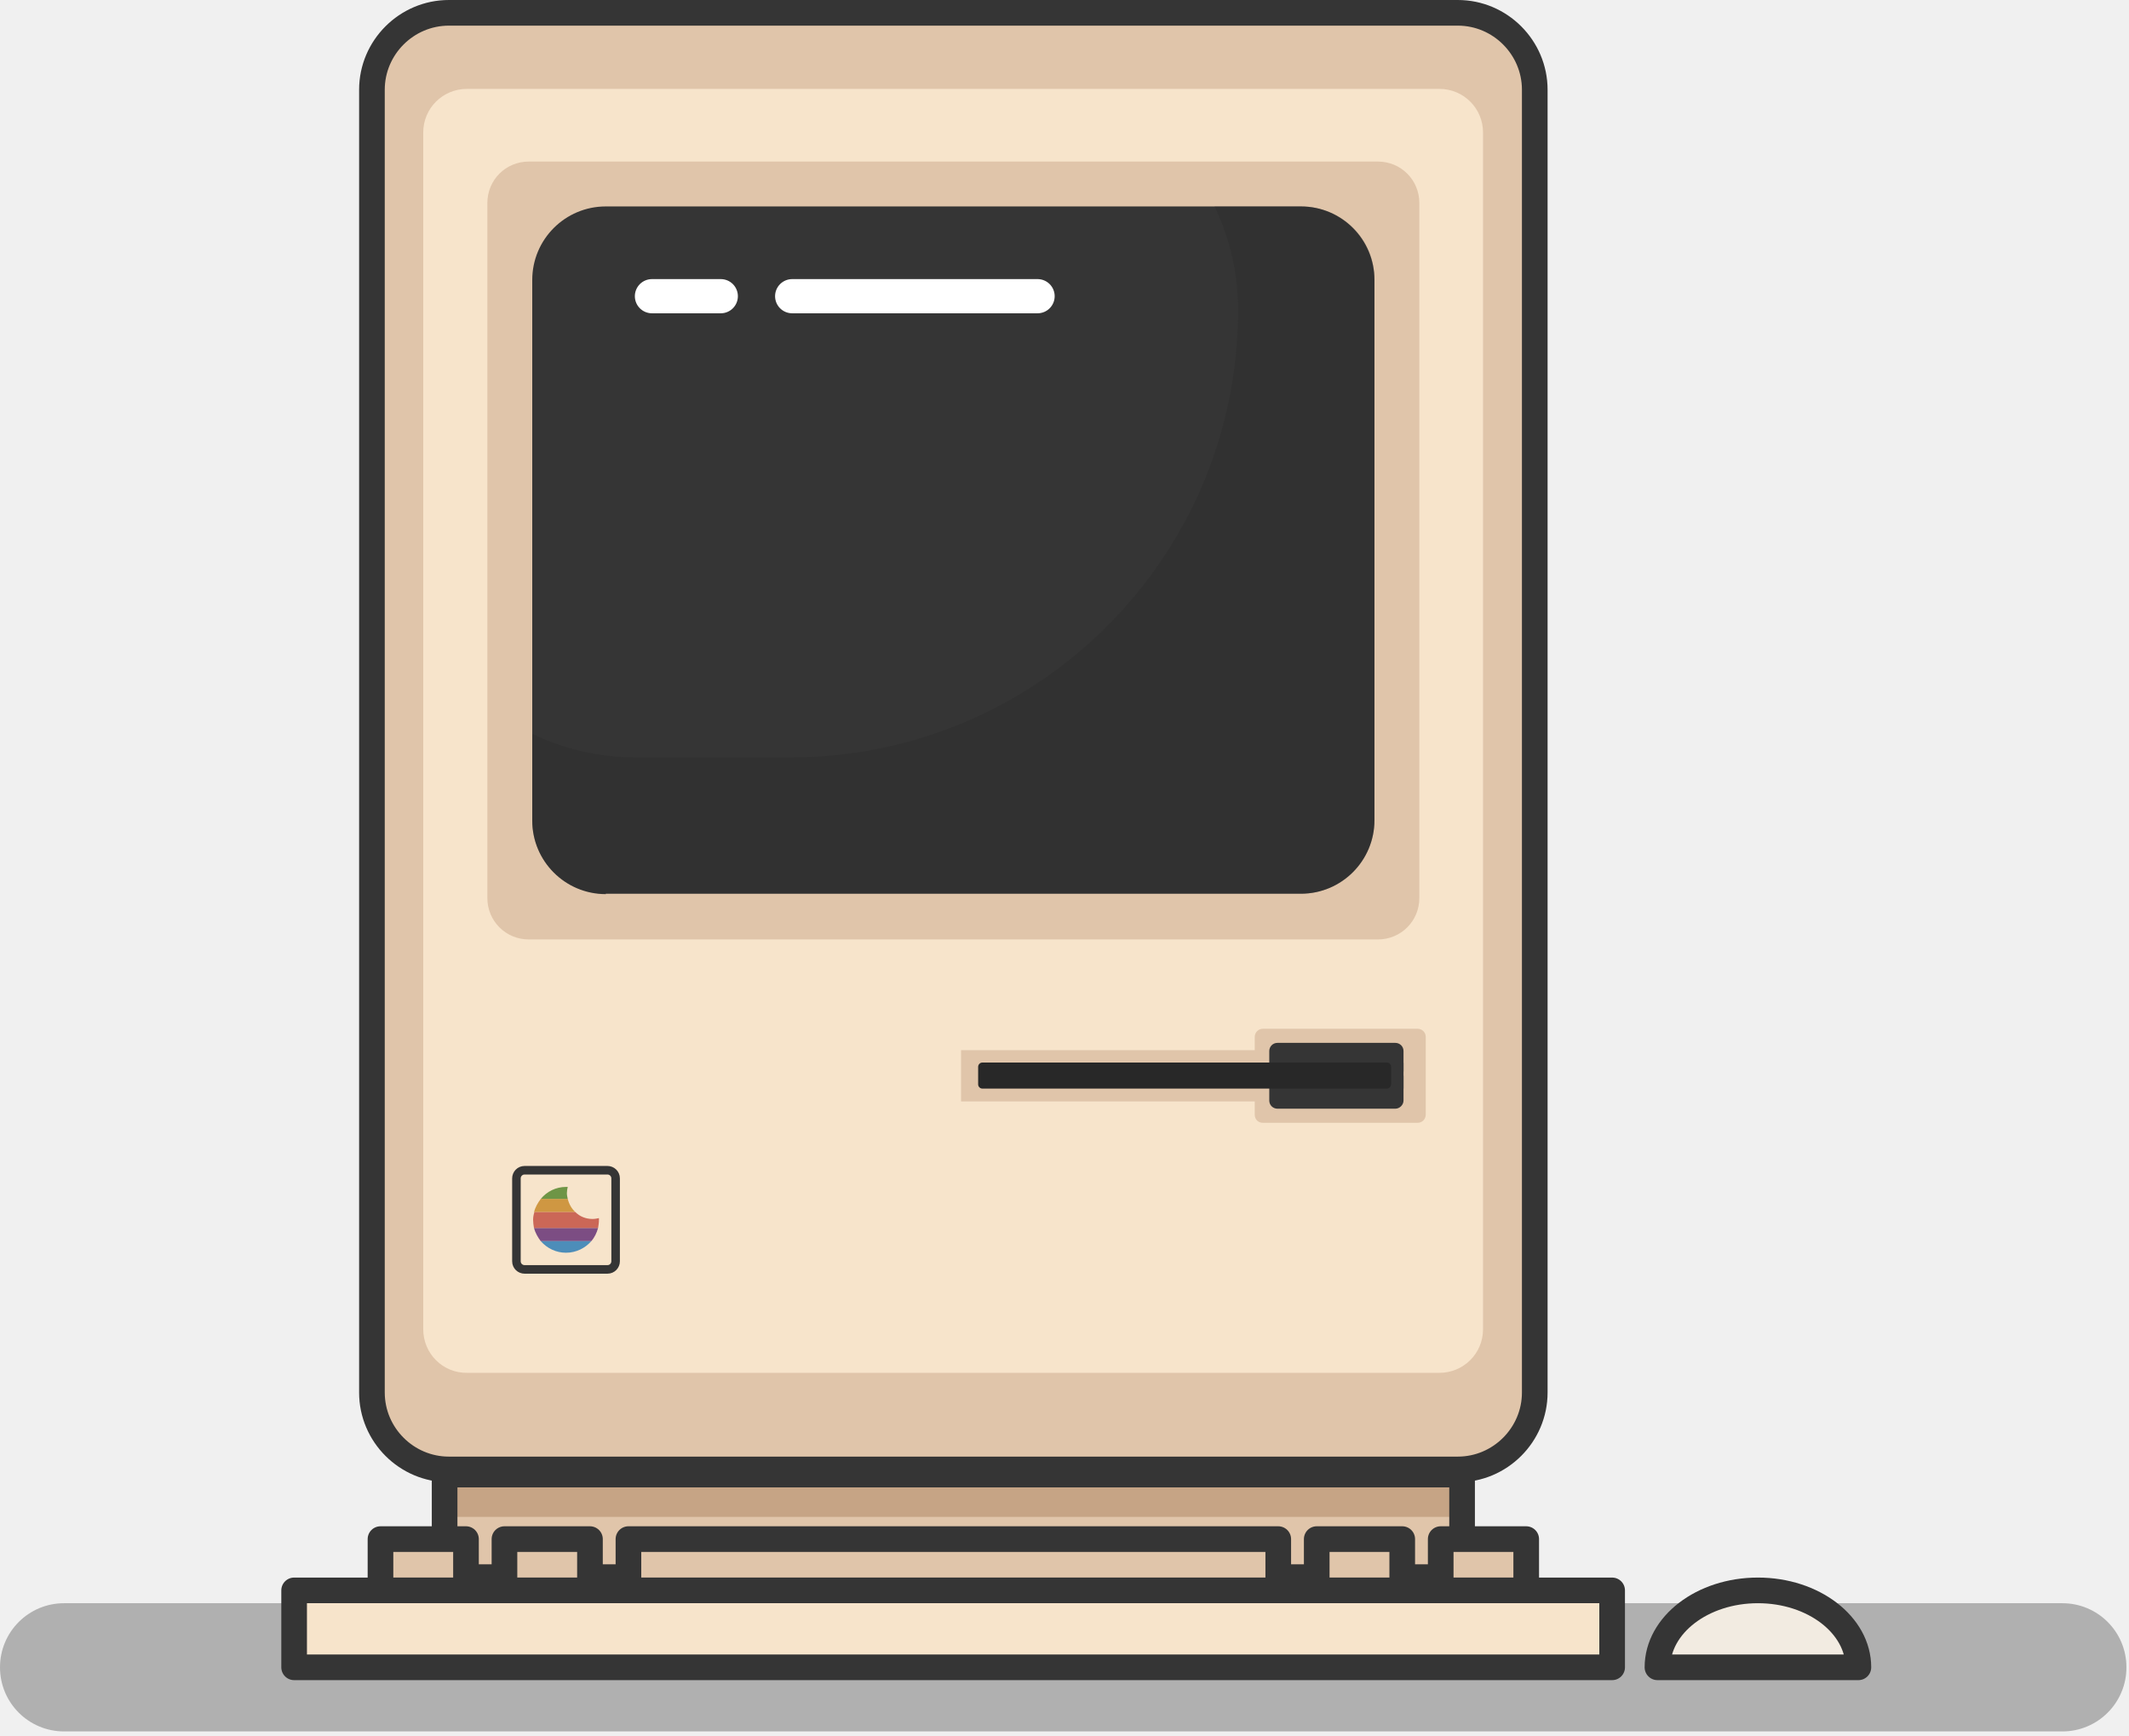
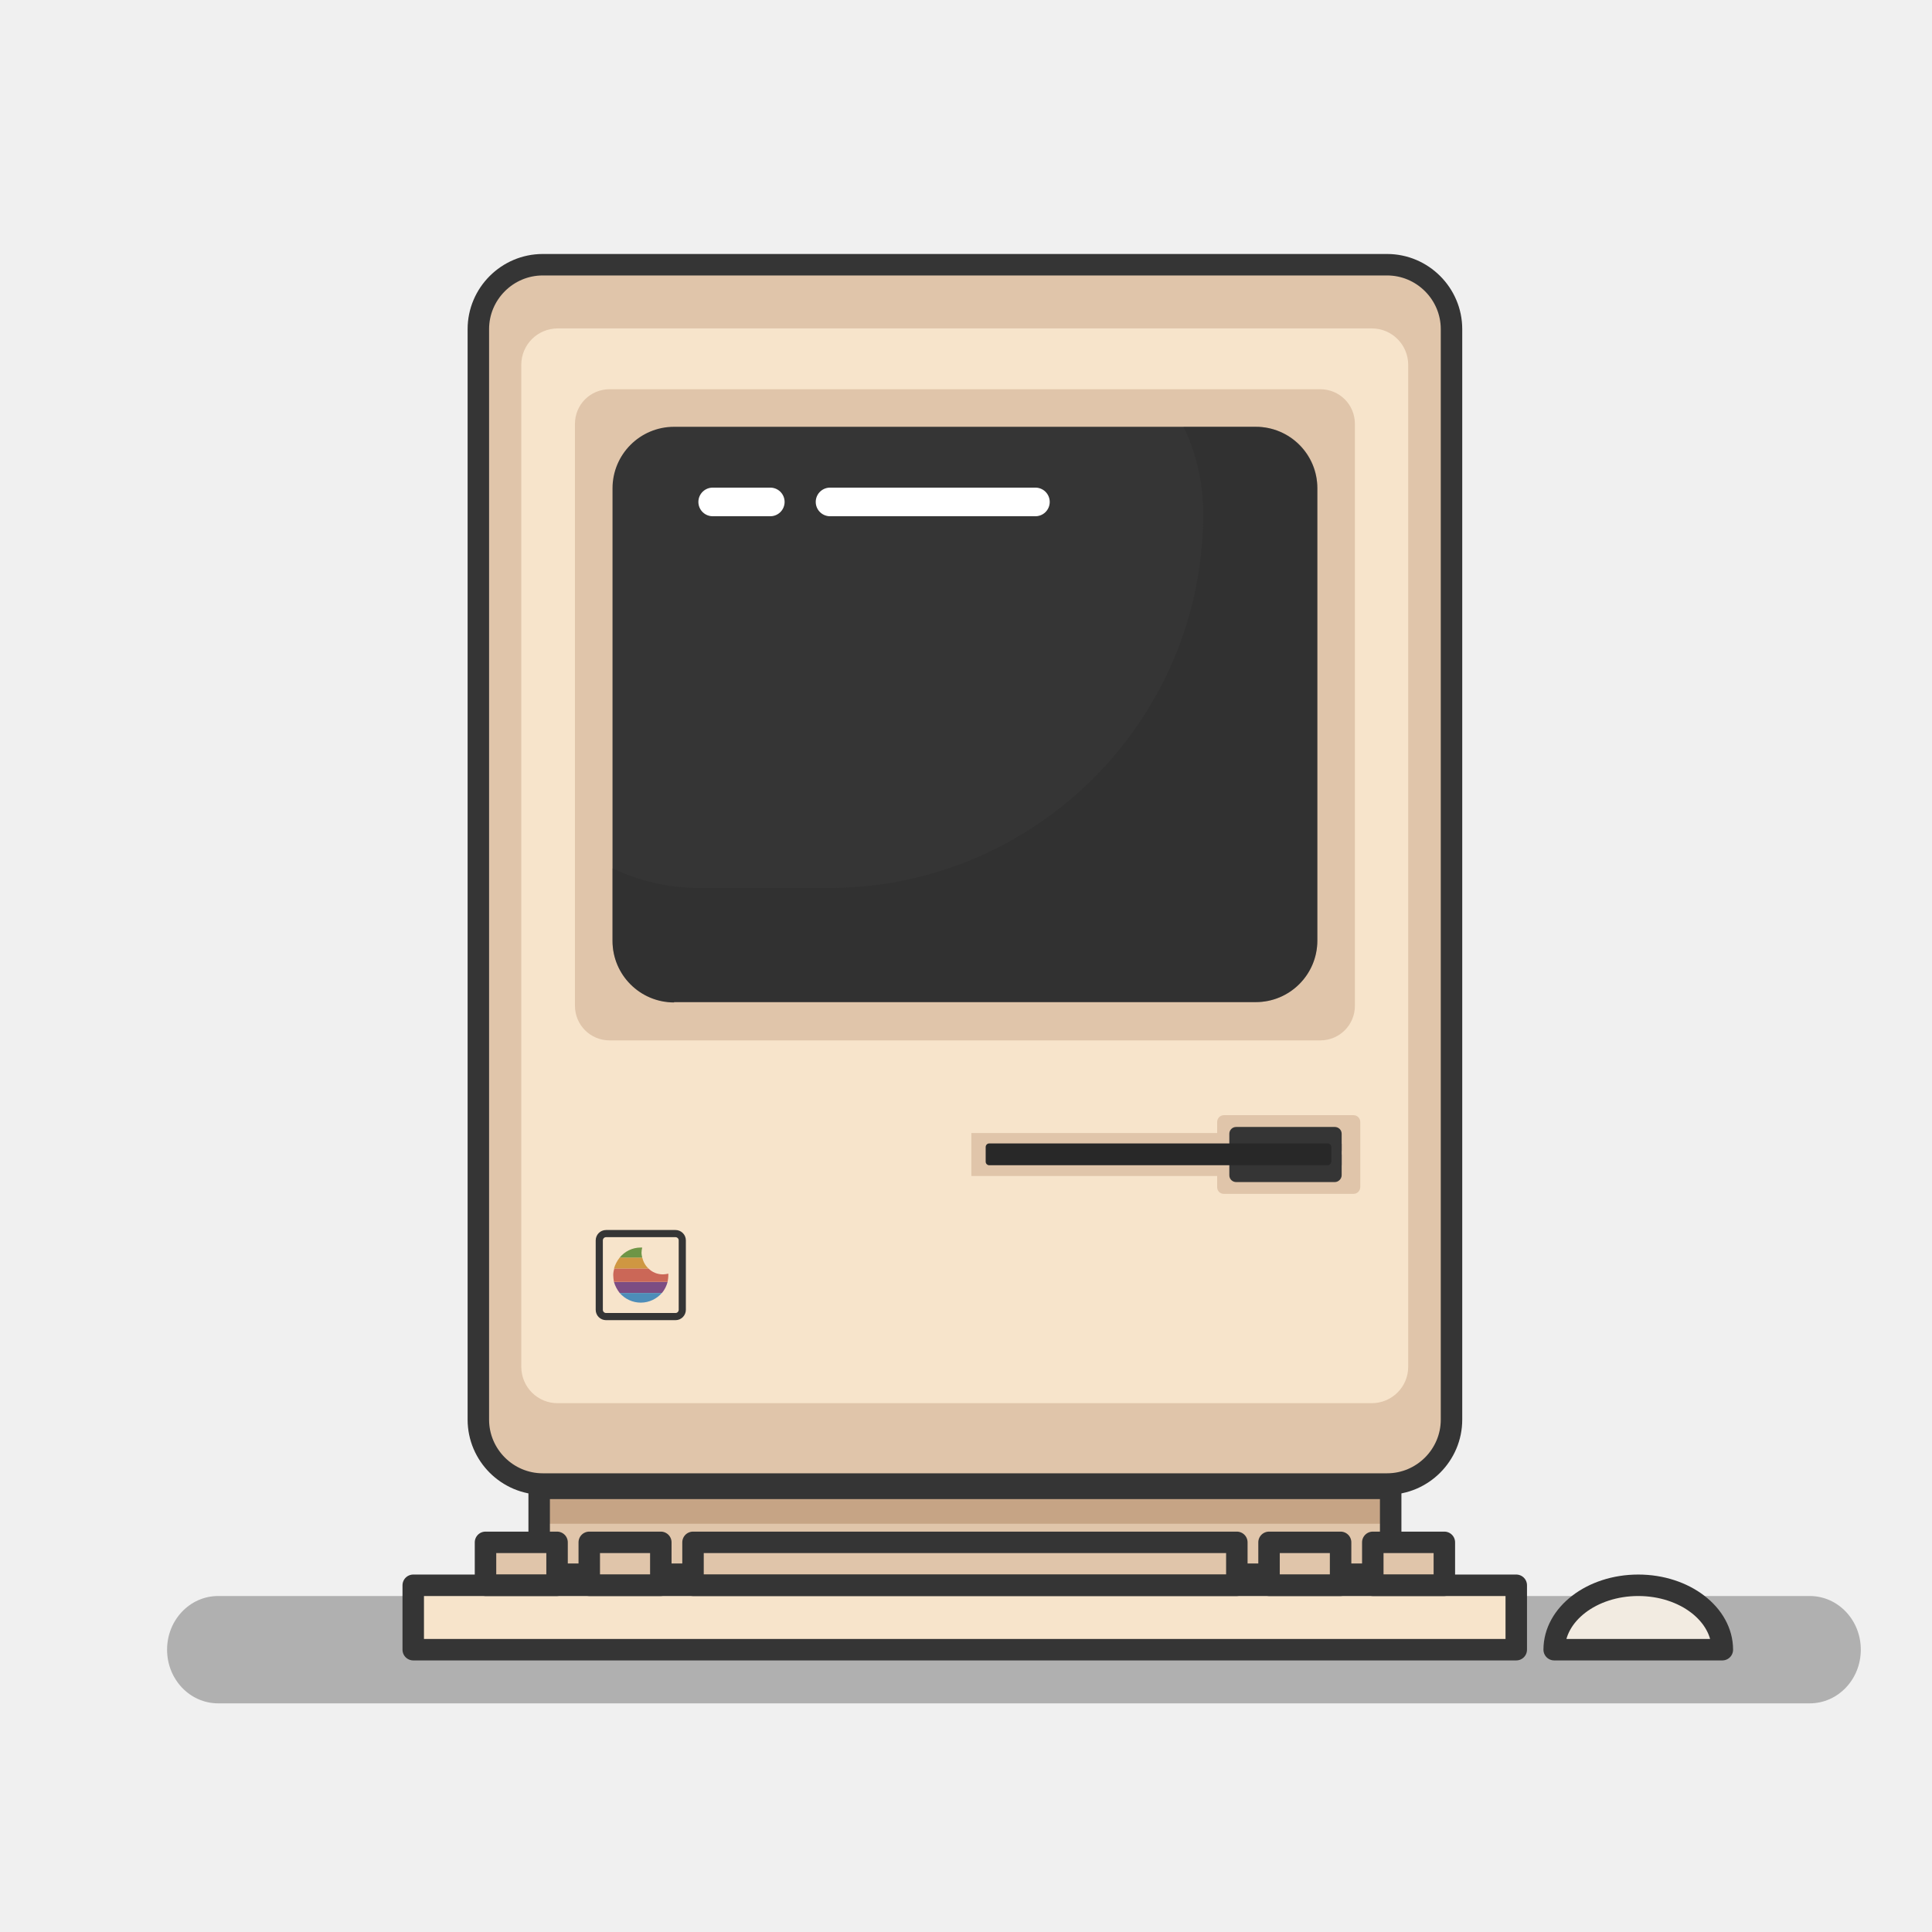
- <svg xmlns="http://www.w3.org/2000/svg" width="100%" height="100%" viewBox="0 0 498 406" version="1.1" xml:space="preserve" style="fill-rule:evenodd;clip-rule:evenodd;stroke-linecap:round;stroke-linejoin:round;stroke-miterlimit:10;">
-   <g transform="matrix(1,0,0,1,-270.7,-278.9)">
-     <path id="XMLID_38_" d="M753.1,684L285.7,684C277.4,684 270.7,677.3 270.7,669C270.7,660.7 277.4,654 285.7,654L753.1,654C761.4,654 768.1,660.7 768.1,669C768.1,677.3 761.4,684 753.1,684Z" style="fill:rgb(53,53,53);fill-opacity:0.34;fill-rule:nonzero;" />
-     <path id="XMLID_19_" d="M611.7,622.7L375.7,622.7C365.8,622.7 357.7,614.6 357.7,604.7L357.7,299.9C357.7,290 365.8,281.9 375.7,281.9L611.7,281.9C621.6,281.9 629.7,290 629.7,299.9L629.7,604.7C629.7,614.6 621.6,622.7 611.7,622.7Z" style="fill:rgb(247,228,203);fill-rule:nonzero;" />
-     <path id="XMLID_30_" d="M611.7,622.7L375.7,622.7C365.8,622.7 357.7,614.6 357.7,604.7L357.7,299.9C357.7,290 365.8,281.9 375.7,281.9L611.7,281.9C621.6,281.9 629.7,290 629.7,299.9L629.7,604.7C629.7,614.6 621.6,622.7 611.7,622.7Z" style="fill:rgb(224,197,170);fill-rule:nonzero;" />
-     <path id="XMLID_31_" d="M369.7,589.9L369.7,309.9C369.7,304.2 374.3,299.7 379.9,299.7L607.4,299.7C613.1,299.7 617.6,304.3 617.6,309.9L617.6,589.9C617.6,595.6 613,600.1 607.4,600.1L380,600.1C374.3,600.2 369.7,595.6 369.7,589.9Z" style="fill:rgb(247,228,203);fill-rule:nonzero;" />
-     <path id="XMLID_1_" d="M611.7,622.7L375.7,622.7C365.8,622.7 357.7,614.6 357.7,604.7L357.7,299.9C357.7,290 365.8,281.9 375.7,281.9L611.7,281.9C621.6,281.9 629.7,290 629.7,299.9L629.7,604.7C629.7,614.6 621.6,622.7 611.7,622.7Z" style="fill:none;fill-rule:nonzero;stroke:rgb(53,53,53);stroke-width:6px;" />
-     <path id="XMLID_34_" d="M394.4,498.7C389,498.7 384.7,494.4 384.7,489L384.7,326.4C384.7,321 389,316.7 394.4,316.7L593,316.7C598.4,316.7 602.7,321 602.7,326.4L602.7,489C602.7,494.4 598.4,498.7 593,498.7L394.4,498.7Z" style="fill:rgb(224,197,170);fill-rule:nonzero;" />
-     <path id="XMLID_22_" d="M412.4,488.1C402.9,488.1 395.2,480.4 395.2,470.9L395.2,344.4C395.2,334.9 402.9,327.2 412.4,327.2L575,327.2C584.5,327.2 592.2,334.9 592.2,344.4L592.2,470.8C592.2,480.3 584.5,488 575,488L412.4,488L412.4,488.1Z" style="fill:rgb(53,53,53);fill-rule:nonzero;" />
-     <path id="XMLID_39_" d="M575,327.2L554.8,327.2C558.3,334.5 560.3,342.7 560.3,351.4C560.3,409.2 513.4,456.1 455.6,456.1L419.4,456.1C410.7,456.1 402.5,454.1 395.2,450.6L395.2,470.8C395.2,480.3 402.9,488 412.4,488L575,488C584.5,488 592.2,480.3 592.2,470.8L592.2,344.4C592.3,334.9 584.6,327.2 575,327.2Z" style="fill:rgb(40,40,40);fill-opacity:0.3;fill-rule:nonzero;" />
-     <path id="XMLID_7_" d="M564.2,539.7L564.2,536.6L495.5,536.6L495.5,524.6L564.2,524.6L564.2,521.5C564.2,520.5 565,519.6 566.1,519.6L602.3,519.6C603.3,519.6 604.2,520.4 604.2,521.5L604.2,539.7C604.2,540.7 603.4,541.6 602.3,541.6L566.1,541.6C565,541.6 564.2,540.8 564.2,539.7Z" style="fill:rgb(224,197,170);fill-rule:nonzero;" />
-     <rect id="XMLID_10_" x="594.7" y="527.6" width="4.3" height="6" style="fill:rgb(53,53,53);" />
-     <path id="XMLID_5_" d="M412.8,575.9L393.4,575.9C392.4,575.9 391.5,575.1 391.5,574L391.5,554.6C391.5,553.6 392.3,552.7 393.4,552.7L412.8,552.7C413.8,552.7 414.7,553.5 414.7,554.6L414.7,574C414.7,575 413.9,575.9 412.8,575.9Z" style="fill:none;fill-rule:nonzero;stroke:rgb(53,53,53);stroke-width:2px;" />
-     <path id="XMLID_4_" d="M658.4,669C658.4,659.1 668.9,651 681.9,651C694.9,651 705.4,659.1 705.4,669L658.4,669Z" style="fill:rgb(242,235,225);fill-rule:nonzero;" />
-     <path id="XMLID_14_" d="M658.4,669C658.4,659.1 668.9,651 681.9,651C694.9,651 705.4,659.1 705.4,669L658.4,669Z" style="fill:none;fill-rule:nonzero;stroke:rgb(53,53,53);stroke-width:6px;" />
-     <rect id="XMLID_24_" x="374.7" y="623.9" width="238" height="24" style="fill:rgb(224,197,170);" />
-     <rect id="XMLID_12_" x="374.7" y="623.9" width="238" height="9.9" style="fill:rgb(198,164,133);" />
-     <rect id="XMLID_9_" x="374.7" y="623.9" width="238" height="24" style="fill:none;stroke:rgb(53,53,53);stroke-width:6px;" />
-     <rect id="XMLID_29_" x="417.7" y="639" width="152" height="12" style="fill:rgb(224,197,170);" />
-     <rect id="XMLID_28_" x="607.7" y="639" width="20" height="12" style="fill:rgb(224,197,170);" />
-     <rect id="XMLID_27_" x="578.7" y="639" width="20" height="12" style="fill:rgb(224,197,170);" />
-     <rect id="XMLID_26_" x="388.7" y="639" width="20" height="12" style="fill:rgb(224,197,170);" />
-     <rect id="XMLID_25_" x="359.7" y="639" width="20" height="12" style="fill:rgb(224,197,170);" />
-     <rect id="XMLID_23_" x="339.5" y="651" width="308.3" height="18" style="fill:rgb(247,228,203);" />
-     <rect id="XMLID_11_" x="339.5" y="651" width="308.3" height="18" style="fill:none;stroke:rgb(53,53,53);stroke-width:6px;" />
-     <rect id="XMLID_13_" x="417.7" y="639" width="152" height="12" style="fill:none;stroke:rgb(53,53,53);stroke-width:6px;" />
-     <rect id="XMLID_15_" x="607.7" y="639" width="20" height="12" style="fill:none;stroke:rgb(53,53,53);stroke-width:6px;" />
-     <rect id="XMLID_16_" x="578.7" y="639" width="20" height="12" style="fill:none;stroke:rgb(53,53,53);stroke-width:6px;" />
-     <rect id="XMLID_18_" x="388.7" y="639" width="20" height="12" style="fill:none;stroke:rgb(53,53,53);stroke-width:6px;" />
-     <rect id="XMLID_17_" x="359.7" y="639" width="20" height="12" style="fill:none;stroke:rgb(53,53,53);stroke-width:6px;" />
-     <path id="XMLID_37_" d="M405.3,562.5C404.4,561.7 403.8,560.6 403.5,559.4L397.2,559.4C396.5,560.3 395.9,561.4 395.6,562.5L405.3,562.5Z" style="fill:rgb(207,151,66);fill-rule:nonzero;" />
-     <path id="XMLID_55_" d="M403.3,558.1C403.3,557.6 403.4,557 403.5,556.6L403.1,556.6C400.7,556.6 398.6,557.7 397.2,559.4L403.5,559.4C403.4,558.9 403.3,558.5 403.3,558.1Z" style="fill:rgb(110,149,70);fill-rule:nonzero;" />
-     <path id="XMLID_59_" d="M397.2,569.3L409,569.3C409.8,568.4 410.3,567.3 410.6,566.2L395.6,566.2C395.9,567.3 396.5,568.4 397.2,569.3Z" style="fill:rgb(124,77,131);fill-rule:nonzero;" />
-     <path id="XMLID_61_" d="M403.1,572C405.5,572 407.6,570.9 409,569.3L397.2,569.3C398.7,571 400.8,572 403.1,572Z" style="fill:rgb(77,141,185);fill-rule:nonzero;" />
-     <path id="XMLID_64_" d="M395.4,564.3C395.4,564.9 395.5,565.6 395.6,566.2L410.6,566.2C410.7,565.6 410.8,565 410.8,564.3L410.8,563.9C410.3,564 409.8,564.1 409.3,564.1C407.7,564.1 406.3,563.5 405.3,562.5L395.7,562.5C395.5,563.1 395.4,563.7 395.4,564.3Z" style="fill:rgb(203,103,87);fill-rule:nonzero;" />
-     <path id="XMLID_20_" d="M423.2,348.2L439.3,348.2" style="fill:none;fill-rule:nonzero;stroke:white;stroke-width:8px;" />
-     <path id="XMLID_21_" d="M456,348.2L513.4,348.2" style="fill:none;fill-rule:nonzero;stroke:white;stroke-width:8px;" />
-     <path id="XMLID_8_" d="M599,529.6L567.6,529.6L567.6,524.8C567.6,523.8 568.4,522.9 569.5,522.9L597.1,522.9C598.1,522.9 599,523.7 599,524.8L599,529.6Z" style="fill:rgb(53,53,53);fill-rule:nonzero;" />
-     <path id="XMLID_32_" d="M597.1,538.3L569.5,538.3C568.5,538.3 567.6,537.5 567.6,536.4L567.6,530.6L599,530.6L599,536.4C599,537.4 598.1,538.3 597.1,538.3Z" style="fill:rgb(53,53,53);fill-rule:nonzero;" />
-     <path id="XMLID_6_" d="M595.1,533.6L500.5,533.6C500,533.6 499.5,533.2 499.5,532.6L499.5,528.5C499.5,528 499.9,527.5 500.5,527.5L595.1,527.5C595.6,527.5 596.1,527.9 596.1,528.5L596.1,532.6C596,533.2 595.6,533.6 595.1,533.6Z" style="fill:rgb(40,40,40);fill-rule:nonzero;" />
+ <svg xmlns="http://www.w3.org/2000/svg" width="100%" height="100%" viewBox="0 0 1080 1080" version="1.1" xml:space="preserve" style="fill-rule:evenodd;clip-rule:evenodd;stroke-linecap:round;stroke-linejoin:round;stroke-miterlimit:10;">
+   <g id="day38-macintosh.svg" transform="matrix(2,0,0,2,552,584.182)">
+     <g transform="matrix(1,0,0,1,-500,-500)">
+       <g>
+         <g id="XMLID_38_" transform="matrix(0.951749,0,0,1,13.0615,0)">
+           <path d="M753.1,684L285.7,684C277.4,684 270.7,677.3 270.7,669C270.7,660.7 277.4,654 285.7,654L753.1,654C761.4,654 768.1,660.7 768.1,669C768.1,677.3 761.4,684 753.1,684Z" style="fill:rgb(53,53,53);fill-opacity:0.34;fill-rule:nonzero;" />
+         </g>
+         <path id="XMLID_19_" d="M611.7,622.7L375.7,622.7C365.8,622.7 357.7,614.6 357.7,604.7L357.7,299.9C357.7,290 365.8,281.9 375.7,281.9L611.7,281.9C621.6,281.9 629.7,290 629.7,299.9L629.7,604.7C629.7,614.6 621.6,622.7 611.7,622.7Z" style="fill:rgb(247,228,203);fill-rule:nonzero;" />
+         <path id="XMLID_30_" d="M611.7,622.7L375.7,622.7C365.8,622.7 357.7,614.6 357.7,604.7L357.7,299.9C357.7,290 365.8,281.9 375.7,281.9L611.7,281.9C621.6,281.9 629.7,290 629.7,299.9L629.7,604.7C629.7,614.6 621.6,622.7 611.7,622.7Z" style="fill:rgb(224,197,170);fill-rule:nonzero;" />
+         <path id="XMLID_31_" d="M369.7,589.9L369.7,309.9C369.7,304.2 374.3,299.7 379.9,299.7L607.4,299.7C613.1,299.7 617.6,304.3 617.6,309.9L617.6,589.9C617.6,595.6 613,600.1 607.4,600.1L380,600.1C374.3,600.2 369.7,595.6 369.7,589.9Z" style="fill:rgb(247,228,203);fill-rule:nonzero;" />
+         <path id="XMLID_1_" d="M611.7,622.7L375.7,622.7C365.8,622.7 357.7,614.6 357.7,604.7L357.7,299.9C357.7,290 365.8,281.9 375.7,281.9L611.7,281.9C621.6,281.9 629.7,290 629.7,299.9L629.7,604.7C629.7,614.6 621.6,622.7 611.7,622.7Z" style="fill:none;fill-rule:nonzero;stroke:rgb(53,53,53);stroke-width:6px;" />
+         <path id="XMLID_34_" d="M394.4,498.7C389,498.7 384.7,494.4 384.7,489L384.7,326.4C384.7,321 389,316.7 394.4,316.7L593,316.7C598.4,316.7 602.7,321 602.7,326.4L602.7,489C602.7,494.4 598.4,498.7 593,498.7L394.4,498.7Z" style="fill:rgb(224,197,170);fill-rule:nonzero;" />
+         <path id="XMLID_22_" d="M412.4,488.1C402.9,488.1 395.2,480.4 395.2,470.9L395.2,344.4C395.2,334.9 402.9,327.2 412.4,327.2L575,327.2C584.5,327.2 592.2,334.9 592.2,344.4L592.2,470.8C592.2,480.3 584.5,488 575,488L412.4,488L412.4,488.1Z" style="fill:rgb(53,53,53);fill-rule:nonzero;" />
+         <path id="XMLID_39_" d="M575,327.2L554.8,327.2C558.3,334.5 560.3,342.7 560.3,351.4C560.3,409.2 513.4,456.1 455.6,456.1L419.4,456.1C410.7,456.1 402.5,454.1 395.2,450.6L395.2,470.8C395.2,480.3 402.9,488 412.4,488L575,488C584.5,488 592.2,480.3 592.2,470.8L592.2,344.4C592.3,334.9 584.6,327.2 575,327.2Z" style="fill:rgb(40,40,40);fill-opacity:0.3;fill-rule:nonzero;" />
+         <path id="XMLID_7_" d="M564.2,539.7L564.2,536.6L495.5,536.6L495.5,524.6L564.2,524.6L564.2,521.5C564.2,520.5 565,519.6 566.1,519.6L602.3,519.6C603.3,519.6 604.2,520.4 604.2,521.5L604.2,539.7C604.2,540.7 603.4,541.6 602.3,541.6L566.1,541.6C565,541.6 564.2,540.8 564.2,539.7Z" style="fill:rgb(224,197,170);fill-rule:nonzero;" />
+         <rect id="XMLID_10_" x="594.7" y="527.6" width="4.3" height="6" style="fill:rgb(53,53,53);" />
+         <path id="XMLID_5_" d="M412.8,575.9L393.4,575.9C392.4,575.9 391.5,575.1 391.5,574L391.5,554.6C391.5,553.6 392.3,552.7 393.4,552.7L412.8,552.7C413.8,552.7 414.7,553.5 414.7,554.6L414.7,574C414.7,575 413.9,575.9 412.8,575.9Z" style="fill:none;fill-rule:nonzero;stroke:rgb(53,53,53);stroke-width:2px;" />
+         <path id="XMLID_4_" d="M658.4,669C658.4,659.1 668.9,651 681.9,651C694.9,651 705.4,659.1 705.4,669L658.4,669Z" style="fill:rgb(242,235,225);fill-rule:nonzero;" />
+         <path id="XMLID_14_" d="M658.4,669C658.4,659.1 668.9,651 681.9,651C694.9,651 705.4,659.1 705.4,669L658.4,669Z" style="fill:none;fill-rule:nonzero;stroke:rgb(53,53,53);stroke-width:6px;" />
+         <rect id="XMLID_24_" x="374.7" y="623.9" width="238" height="24" style="fill:rgb(224,197,170);" />
+         <rect id="XMLID_12_" x="374.7" y="623.9" width="238" height="9.9" style="fill:rgb(198,164,133);" />
+         <rect id="XMLID_9_" x="374.7" y="623.9" width="238" height="24" style="fill:none;stroke:rgb(53,53,53);stroke-width:6px;" />
+         <rect id="XMLID_29_" x="417.7" y="639" width="152" height="12" style="fill:rgb(224,197,170);" />
+         <rect id="XMLID_28_" x="607.7" y="639" width="20" height="12" style="fill:rgb(224,197,170);" />
+         <rect id="XMLID_27_" x="578.7" y="639" width="20" height="12" style="fill:rgb(224,197,170);" />
+         <rect id="XMLID_26_" x="388.7" y="639" width="20" height="12" style="fill:rgb(224,197,170);" />
+         <rect id="XMLID_25_" x="359.7" y="639" width="20" height="12" style="fill:rgb(224,197,170);" />
+         <rect id="XMLID_23_" x="339.5" y="651" width="308.3" height="18" style="fill:rgb(247,228,203);" />
+         <rect id="XMLID_11_" x="339.5" y="651" width="308.3" height="18" style="fill:none;stroke:rgb(53,53,53);stroke-width:6px;" />
+         <rect id="XMLID_13_" x="417.7" y="639" width="152" height="12" style="fill:none;stroke:rgb(53,53,53);stroke-width:6px;" />
+         <rect id="XMLID_15_" x="607.7" y="639" width="20" height="12" style="fill:none;stroke:rgb(53,53,53);stroke-width:6px;" />
+         <rect id="XMLID_16_" x="578.7" y="639" width="20" height="12" style="fill:none;stroke:rgb(53,53,53);stroke-width:6px;" />
+         <rect id="XMLID_18_" x="388.7" y="639" width="20" height="12" style="fill:none;stroke:rgb(53,53,53);stroke-width:6px;" />
+         <rect id="XMLID_17_" x="359.7" y="639" width="20" height="12" style="fill:none;stroke:rgb(53,53,53);stroke-width:6px;" />
+         <path id="XMLID_37_" d="M405.3,562.5C404.4,561.7 403.8,560.6 403.5,559.4L397.2,559.4C396.5,560.3 395.9,561.4 395.6,562.5L405.3,562.5Z" style="fill:rgb(207,151,66);fill-rule:nonzero;" />
+         <path id="XMLID_55_" d="M403.3,558.1C403.3,557.6 403.4,557 403.5,556.6L403.1,556.6C400.7,556.6 398.6,557.7 397.2,559.4L403.5,559.4C403.4,558.9 403.3,558.5 403.3,558.1Z" style="fill:rgb(110,149,70);fill-rule:nonzero;" />
+         <path id="XMLID_59_" d="M397.2,569.3L409,569.3C409.8,568.4 410.3,567.3 410.6,566.2L395.6,566.2C395.9,567.3 396.5,568.4 397.2,569.3Z" style="fill:rgb(124,77,131);fill-rule:nonzero;" />
+         <path id="XMLID_61_" d="M403.1,572C405.5,572 407.6,570.9 409,569.3L397.2,569.3C398.7,571 400.8,572 403.1,572Z" style="fill:rgb(77,141,185);fill-rule:nonzero;" />
+         <path id="XMLID_64_" d="M395.4,564.3C395.4,564.9 395.5,565.6 395.6,566.2L410.6,566.2C410.7,565.6 410.8,565 410.8,564.3L410.8,563.9C410.3,564 409.8,564.1 409.3,564.1C407.7,564.1 406.3,563.5 405.3,562.5L395.7,562.5C395.5,563.1 395.4,563.7 395.4,564.3Z" style="fill:rgb(203,103,87);fill-rule:nonzero;" />
+         <path id="XMLID_20_" d="M423.2,348.2L439.3,348.2" style="fill:none;fill-rule:nonzero;stroke:white;stroke-width:8px;" />
+         <path id="XMLID_21_" d="M456,348.2L513.4,348.2" style="fill:none;fill-rule:nonzero;stroke:white;stroke-width:8px;" />
+         <path id="XMLID_8_" d="M599,529.6L567.6,529.6L567.6,524.8C567.6,523.8 568.4,522.9 569.5,522.9L597.1,522.9C598.1,522.9 599,523.7 599,524.8L599,529.6Z" style="fill:rgb(53,53,53);fill-rule:nonzero;" />
+         <path id="XMLID_32_" d="M597.1,538.3L569.5,538.3C568.5,538.3 567.6,537.5 567.6,536.4L567.6,530.6L599,530.6L599,536.4C599,537.4 598.1,538.3 597.1,538.3Z" style="fill:rgb(53,53,53);fill-rule:nonzero;" />
+         <path id="XMLID_6_" d="M595.1,533.6L500.5,533.6C500,533.6 499.5,533.2 499.5,532.6L499.5,528.5C499.5,528 499.9,527.5 500.5,527.5L595.1,527.5C595.6,527.5 596.1,527.9 596.1,528.5L596.1,532.6C596,533.2 595.6,533.6 595.1,533.6Z" style="fill:rgb(40,40,40);fill-rule:nonzero;" />
+       </g>
+     </g>
  </g>
</svg>
